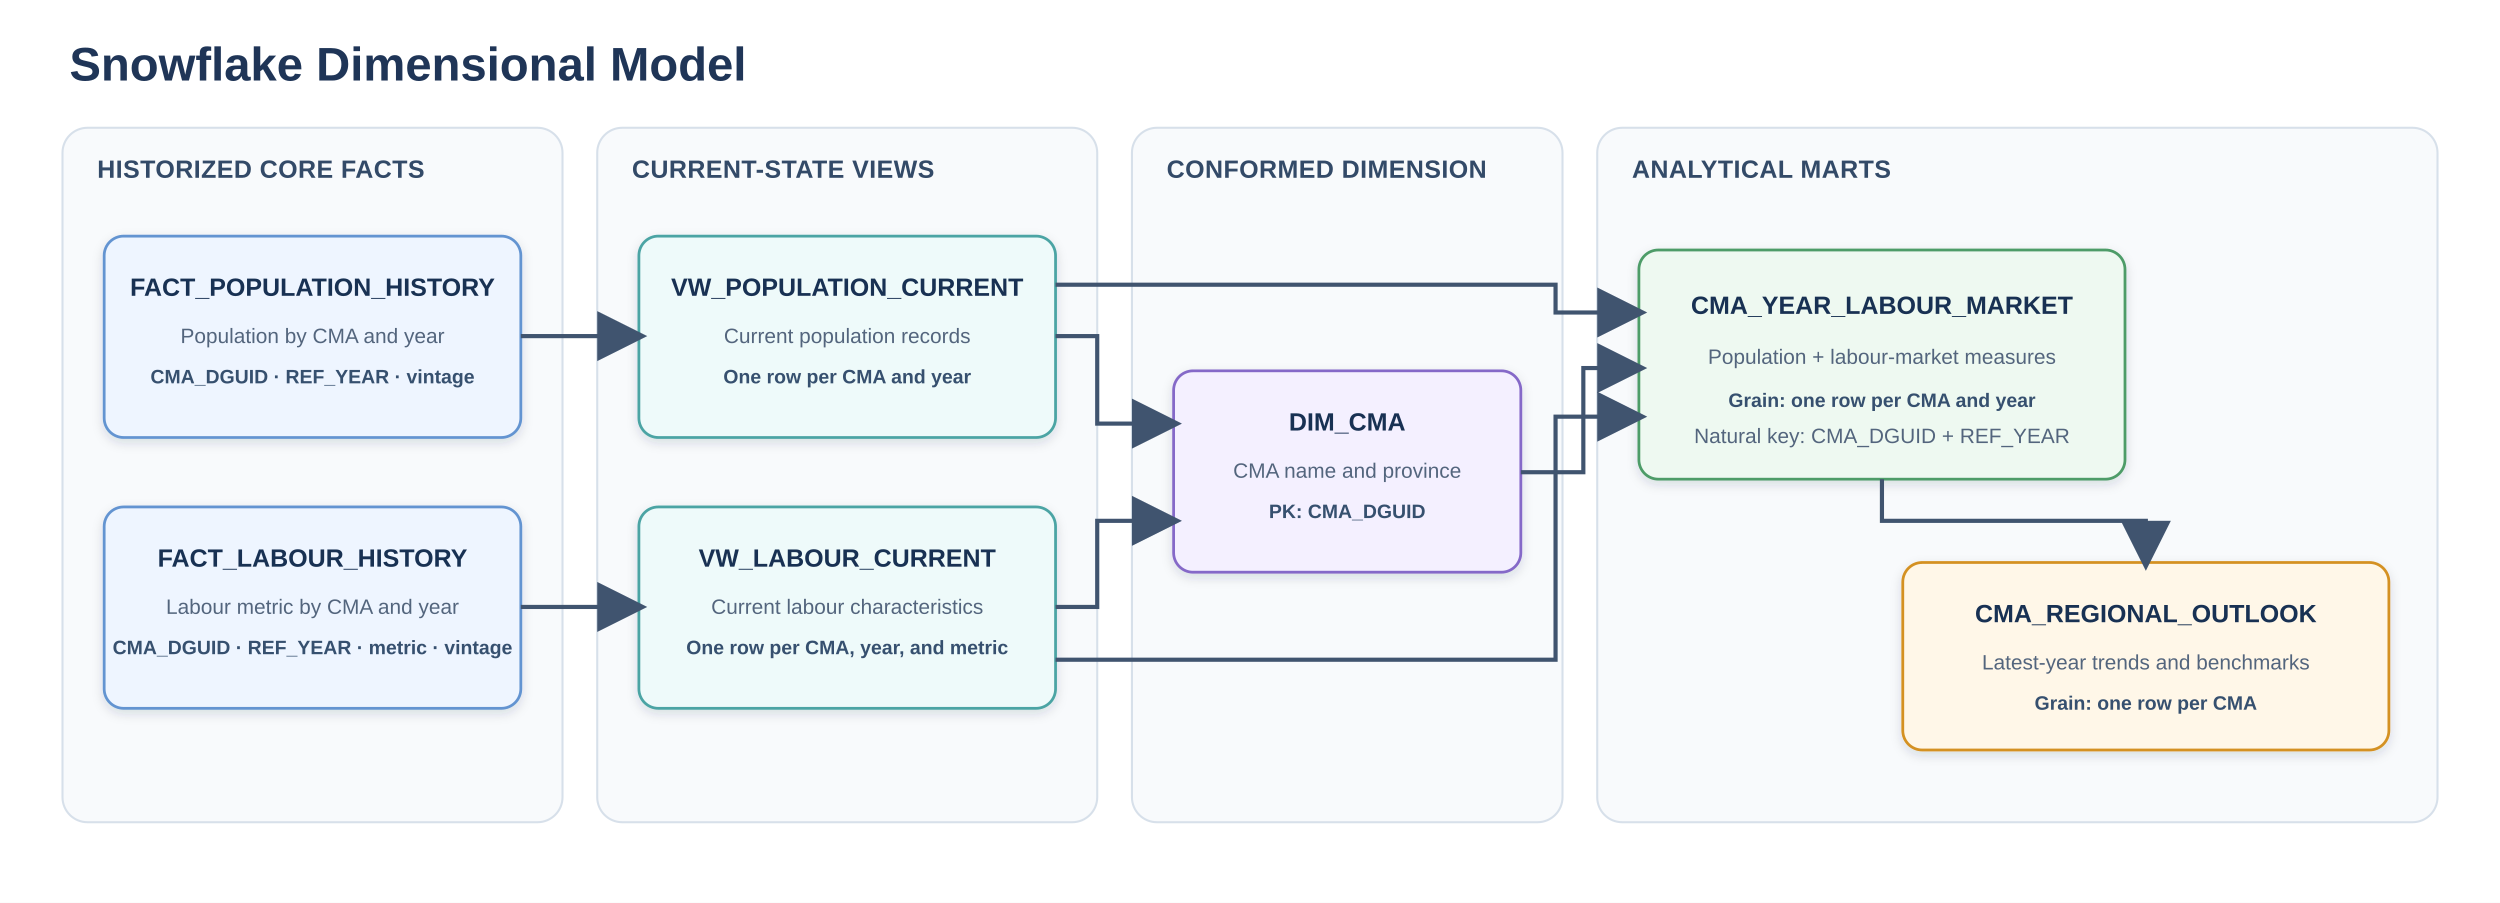
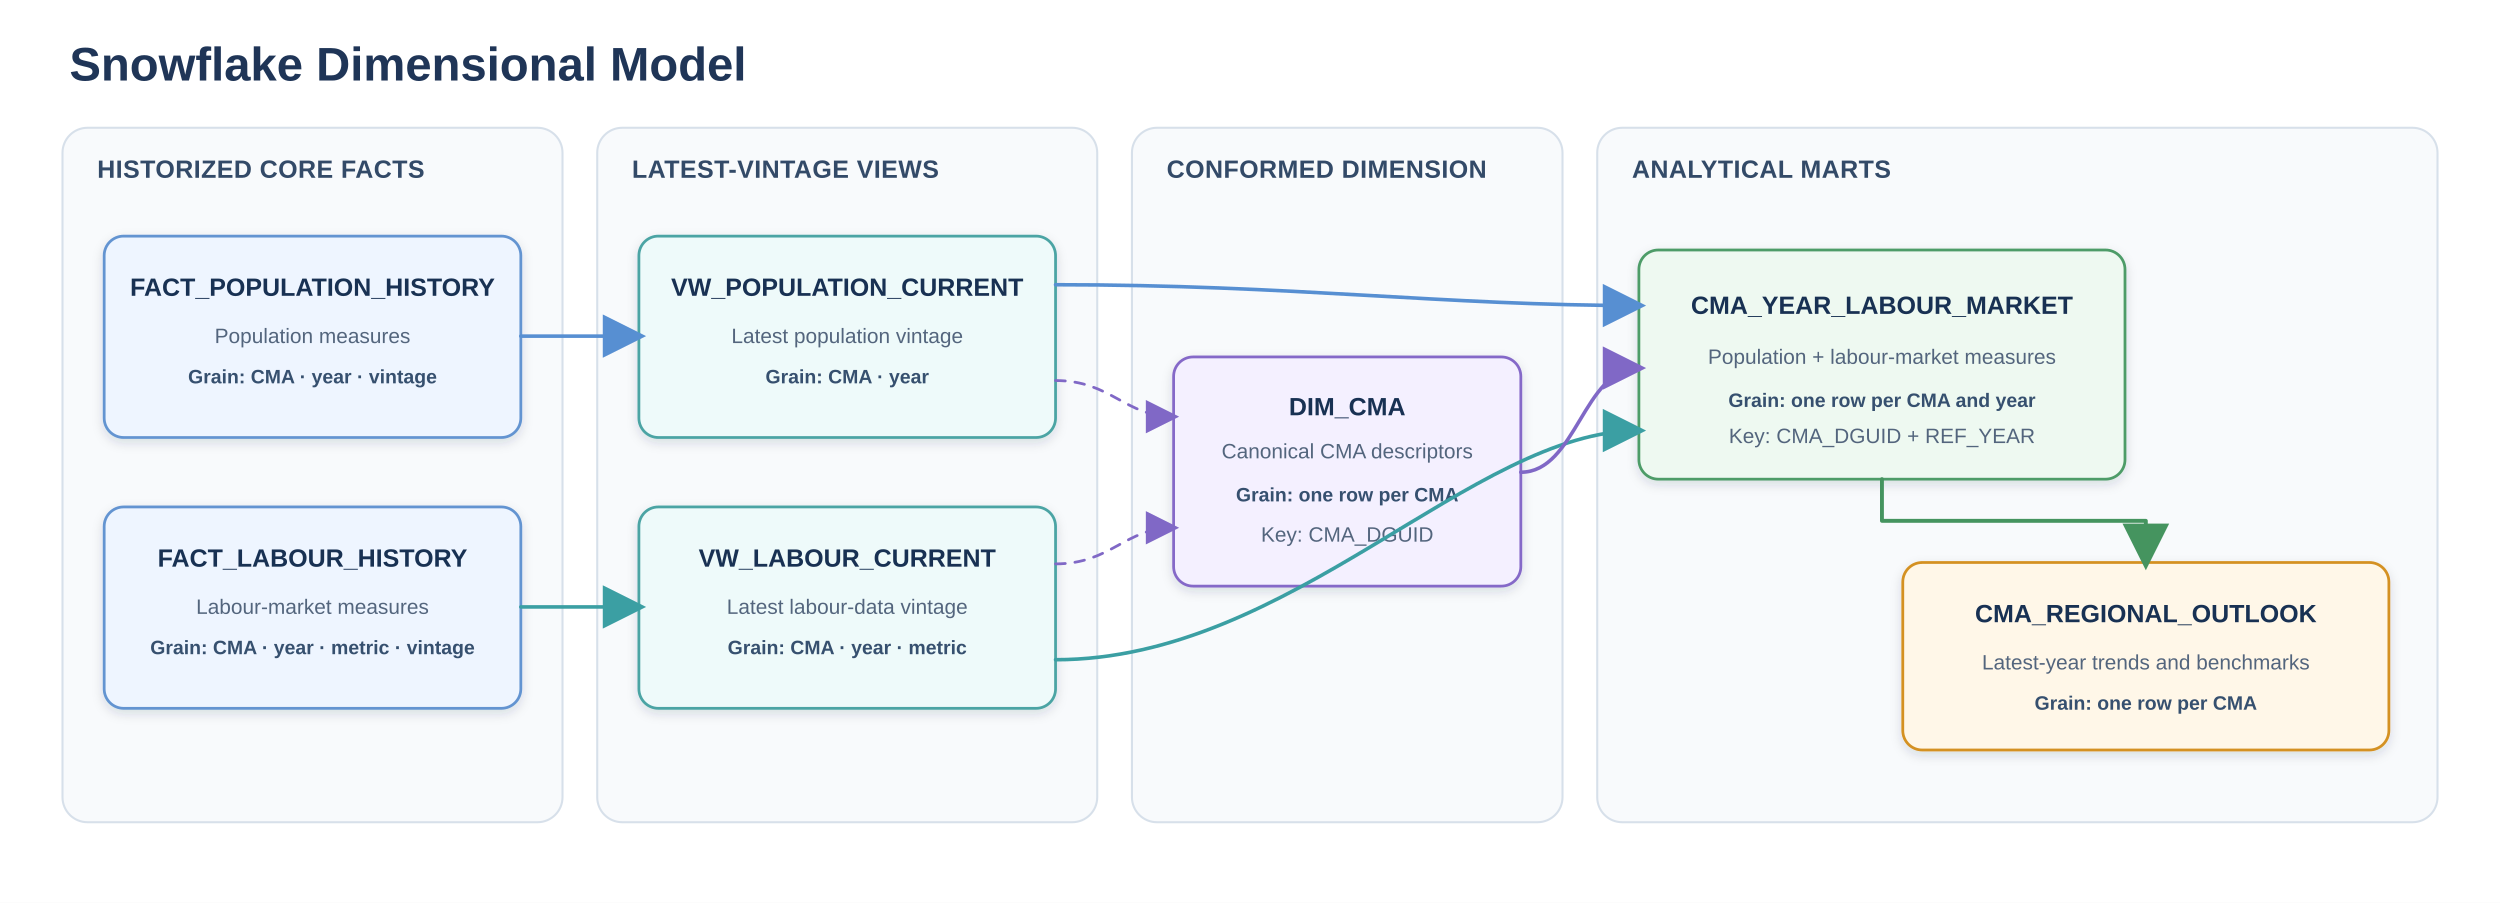
<svg xmlns="http://www.w3.org/2000/svg" width="1800" height="650" viewBox="0 0 1800 650" role="img" aria-labelledby="title desc">
  <defs>
    <filter id="shadow" x="-10%" y="-10%" width="120%" height="130%">
      <feDropShadow dx="0" dy="3" stdDeviation="4" flood-color="#20324d" flood-opacity="0.14" />
    </filter>
-     <marker id="arrow" markerWidth="12" markerHeight="12" refX="10" refY="6" orient="auto" markerUnits="strokeWidth">
-       <path d="M 0 0 L 12 6 L 0 12 z" fill="#40546f" />
+     <marker id="arrow-blue" markerWidth="12" markerHeight="12" refX="10" refY="6" orient="auto" markerUnits="strokeWidth">
+       <path d="M 0 0 L 12 6 L 0 12 z" fill="#578fd2" />
+     </marker>
+     <marker id="arrow-teal" markerWidth="12" markerHeight="12" refX="10" refY="6" orient="auto" markerUnits="strokeWidth">
+       <path d="M 0 0 L 12 6 L 0 12 z" fill="#3b9fa3" />
+     </marker>
+     <marker id="arrow-purple" markerWidth="12" markerHeight="12" refX="10" refY="6" orient="auto" markerUnits="strokeWidth">
+       <path d="M 0 0 L 12 6 L 0 12 z" fill="#8068c6" />
+     </marker>
+     <marker id="arrow-green" markerWidth="12" markerHeight="12" refX="10" refY="6" orient="auto" markerUnits="strokeWidth">
+       <path d="M 0 0 L 12 6 L 0 12 z" fill="#45945f" />
    </marker>
    <style>
      .title { font: 700 34px Arial, sans-serif; fill: #1f3557; }
      .lane-title { font: 700 18px Arial, sans-serif; fill: #334a68; letter-spacing: 0.3px; }
      .box-title { font: 700 18px Arial, sans-serif; fill: #183153; }
      .box-meta { font: 15px Arial, sans-serif; fill: #53657d; }
-       .key { font: 700 14px Arial, sans-serif; fill: #36506f; }
-       .connector { fill: none; stroke: #40546f; stroke-width: 3; marker-end: url(#arrow); }
+       .grain { font: 700 14px Arial, sans-serif; fill: #36506f; }
+       .connector-pop { fill: none; stroke: #578fd2; stroke-width: 2.6; stroke-linecap: round; stroke-linejoin: round; marker-end: url(#arrow-blue); }
+       .connector-labour { fill: none; stroke: #3b9fa3; stroke-width: 2.6; stroke-linecap: round; stroke-linejoin: round; marker-end: url(#arrow-teal); }
+       .connector-dim { fill: none; stroke: #8068c6; stroke-width: 2.6; stroke-linecap: round; stroke-linejoin: round; marker-end: url(#arrow-purple); }
+       .descriptor-flow { fill: none; stroke: #8068c6; stroke-width: 2; stroke-dasharray: 7 7; stroke-linecap: round; marker-end: url(#arrow-purple); }
+       .connector-output { fill: none; stroke: #45945f; stroke-width: 2.8; stroke-linecap: round; stroke-linejoin: round; marker-end: url(#arrow-green); }
      .history { fill: #eef5ff; stroke: #6394d1; stroke-width: 2; }
      .current { fill: #eefafa; stroke: #4ba4a4; stroke-width: 2; }
      .dimension { fill: #f4f0ff; stroke: #8569c8; stroke-width: 2; }
      .mart { fill: #eef9f1; stroke: #4d9c68; stroke-width: 2; }
      .outlook { fill: #fff7e8; stroke: #d49122; stroke-width: 2; }
      .lane { fill: #f8fafc; stroke: #d7e0ea; stroke-width: 1.5; }
    </style>
  </defs>
  <rect width="1800" height="650" fill="#ffffff" />
  <text x="50" y="58" class="title">Snowflake Dimensional Model</text>
  <rect x="45" y="92" width="360" height="500" rx="18" class="lane" />
  <rect x="430" y="92" width="360" height="500" rx="18" class="lane" />
  <rect x="815" y="92" width="310" height="500" rx="18" class="lane" />
  <rect x="1150" y="92" width="605" height="500" rx="18" class="lane" />
  <text x="70" y="128" class="lane-title">HISTORIZED CORE FACTS</text>
-   <text x="455" y="128" class="lane-title">CURRENT-STATE VIEWS</text>
+   <text x="455" y="128" class="lane-title">LATEST-VINTAGE VIEWS</text>
  <text x="840" y="128" class="lane-title">CONFORMED DIMENSION</text>
  <text x="1175" y="128" class="lane-title">ANALYTICAL MARTS</text>
  <rect x="75" y="170" width="300" height="145" rx="14" class="history" filter="url(#shadow)" />
  <text x="225" y="213" text-anchor="middle" class="box-title">FACT_POPULATION_HISTORY</text>
-   <text x="225" y="247" text-anchor="middle" class="box-meta">Population by CMA and year</text>
-   <text x="225" y="276" text-anchor="middle" class="key">CMA_DGUID · REF_YEAR · vintage</text>
+   <text x="225" y="247" text-anchor="middle" class="box-meta">Population measures</text>
+   <text x="225" y="276" text-anchor="middle" class="grain">Grain: CMA · year · vintage</text>
  <rect x="75" y="365" width="300" height="145" rx="14" class="history" filter="url(#shadow)" />
  <text x="225" y="408" text-anchor="middle" class="box-title">FACT_LABOUR_HISTORY</text>
-   <text x="225" y="442" text-anchor="middle" class="box-meta">Labour metric by CMA and year</text>
-   <text x="225" y="471" text-anchor="middle" class="key">CMA_DGUID · REF_YEAR · metric · vintage</text>
+   <text x="225" y="442" text-anchor="middle" class="box-meta">Labour-market measures</text>
+   <text x="225" y="471" text-anchor="middle" class="grain">Grain: CMA · year · metric · vintage</text>
  <rect x="460" y="170" width="300" height="145" rx="14" class="current" filter="url(#shadow)" />
  <text x="610" y="213" text-anchor="middle" class="box-title">VW_POPULATION_CURRENT</text>
-   <text x="610" y="247" text-anchor="middle" class="box-meta">Current population records</text>
-   <text x="610" y="276" text-anchor="middle" class="key">One row per CMA and year</text>
+   <text x="610" y="247" text-anchor="middle" class="box-meta">Latest population vintage</text>
+   <text x="610" y="276" text-anchor="middle" class="grain">Grain: CMA · year</text>
  <rect x="460" y="365" width="300" height="145" rx="14" class="current" filter="url(#shadow)" />
  <text x="610" y="408" text-anchor="middle" class="box-title">VW_LABOUR_CURRENT</text>
-   <text x="610" y="442" text-anchor="middle" class="box-meta">Current labour characteristics</text>
-   <text x="610" y="471" text-anchor="middle" class="key">One row per CMA, year, and metric</text>
-   <rect x="845" y="267" width="250" height="145" rx="14" class="dimension" filter="url(#shadow)" />
-   <text x="970" y="310" text-anchor="middle" class="box-title">DIM_CMA</text>
-   <text x="970" y="344" text-anchor="middle" class="box-meta">CMA name and province</text>
-   <text x="970" y="373" text-anchor="middle" class="key">PK: CMA_DGUID</text>
+   <text x="610" y="442" text-anchor="middle" class="box-meta">Latest labour-data vintage</text>
+   <text x="610" y="471" text-anchor="middle" class="grain">Grain: CMA · year · metric</text>
+   <rect x="845" y="257" width="250" height="165" rx="14" class="dimension" filter="url(#shadow)" />
+   <text x="970" y="299" text-anchor="middle" class="box-title">DIM_CMA</text>
+   <text x="970" y="330" text-anchor="middle" class="box-meta">Canonical CMA descriptors</text>
+   <text x="970" y="361" text-anchor="middle" class="grain">Grain: one row per CMA</text>
+   <text x="970" y="390" text-anchor="middle" class="box-meta">Key: CMA_DGUID</text>
  <rect x="1180" y="180" width="350" height="165" rx="14" class="mart" filter="url(#shadow)" />
  <text x="1355" y="226" text-anchor="middle" class="box-title">CMA_YEAR_LABOUR_MARKET</text>
  <text x="1355" y="262" text-anchor="middle" class="box-meta">Population + labour-market measures</text>
-   <text x="1355" y="293" text-anchor="middle" class="key">Grain: one row per CMA and year</text>
-   <text x="1355" y="319" text-anchor="middle" class="box-meta">Natural key: CMA_DGUID + REF_YEAR</text>
+   <text x="1355" y="293" text-anchor="middle" class="grain">Grain: one row per CMA and year</text>
+   <text x="1355" y="319" text-anchor="middle" class="box-meta">Key: CMA_DGUID + REF_YEAR</text>
  <rect x="1370" y="405" width="350" height="135" rx="14" class="outlook" filter="url(#shadow)" />
  <text x="1545" y="448" text-anchor="middle" class="box-title">CMA_REGIONAL_OUTLOOK</text>
  <text x="1545" y="482" text-anchor="middle" class="box-meta">Latest-year trends and benchmarks</text>
-   <text x="1545" y="511" text-anchor="middle" class="key">Grain: one row per CMA</text>
-   <path d="M 375 242 H 460" class="connector" />
-   <path d="M 375 437 H 460" class="connector" />
-   <path d="M 760 242 H 790 V 305 H 845" class="connector" />
-   <path d="M 760 437 H 790 V 375 H 845" class="connector" />
-   <path d="M 760 205 H 1120 V 225 H 1180" class="connector" />
-   <path d="M 760 475 H 1120 V 300 H 1180" class="connector" />
-   <path d="M 1095 340 H 1140 V 265 H 1180" class="connector" />
-   <path d="M 1355 345 V 375 H 1545 V 405" class="connector" />
+   <text x="1545" y="511" text-anchor="middle" class="grain">Grain: one row per CMA</text>
+   <path d="M 375 242 H 460" class="connector-pop" />
+   <path d="M 375 437 H 460" class="connector-labour" />
+   <path d="M 760 274 C 800 274, 810 300, 845 300" class="descriptor-flow" />
+   <path d="M 760 406 C 800 406, 810 380, 845 380" class="descriptor-flow" />
+   <path d="M 760 205 C 930 205, 1040 220, 1180 220" class="connector-pop" />
+   <path d="M 760 475 C 930 475, 1060 310, 1180 310" class="connector-labour" />
+   <path d="M 1095 340 C 1135 340, 1140 265, 1180 265" class="connector-dim" />
+   <path d="M 1355 345 V 375 H 1545 V 405" class="connector-output" />
</svg>
